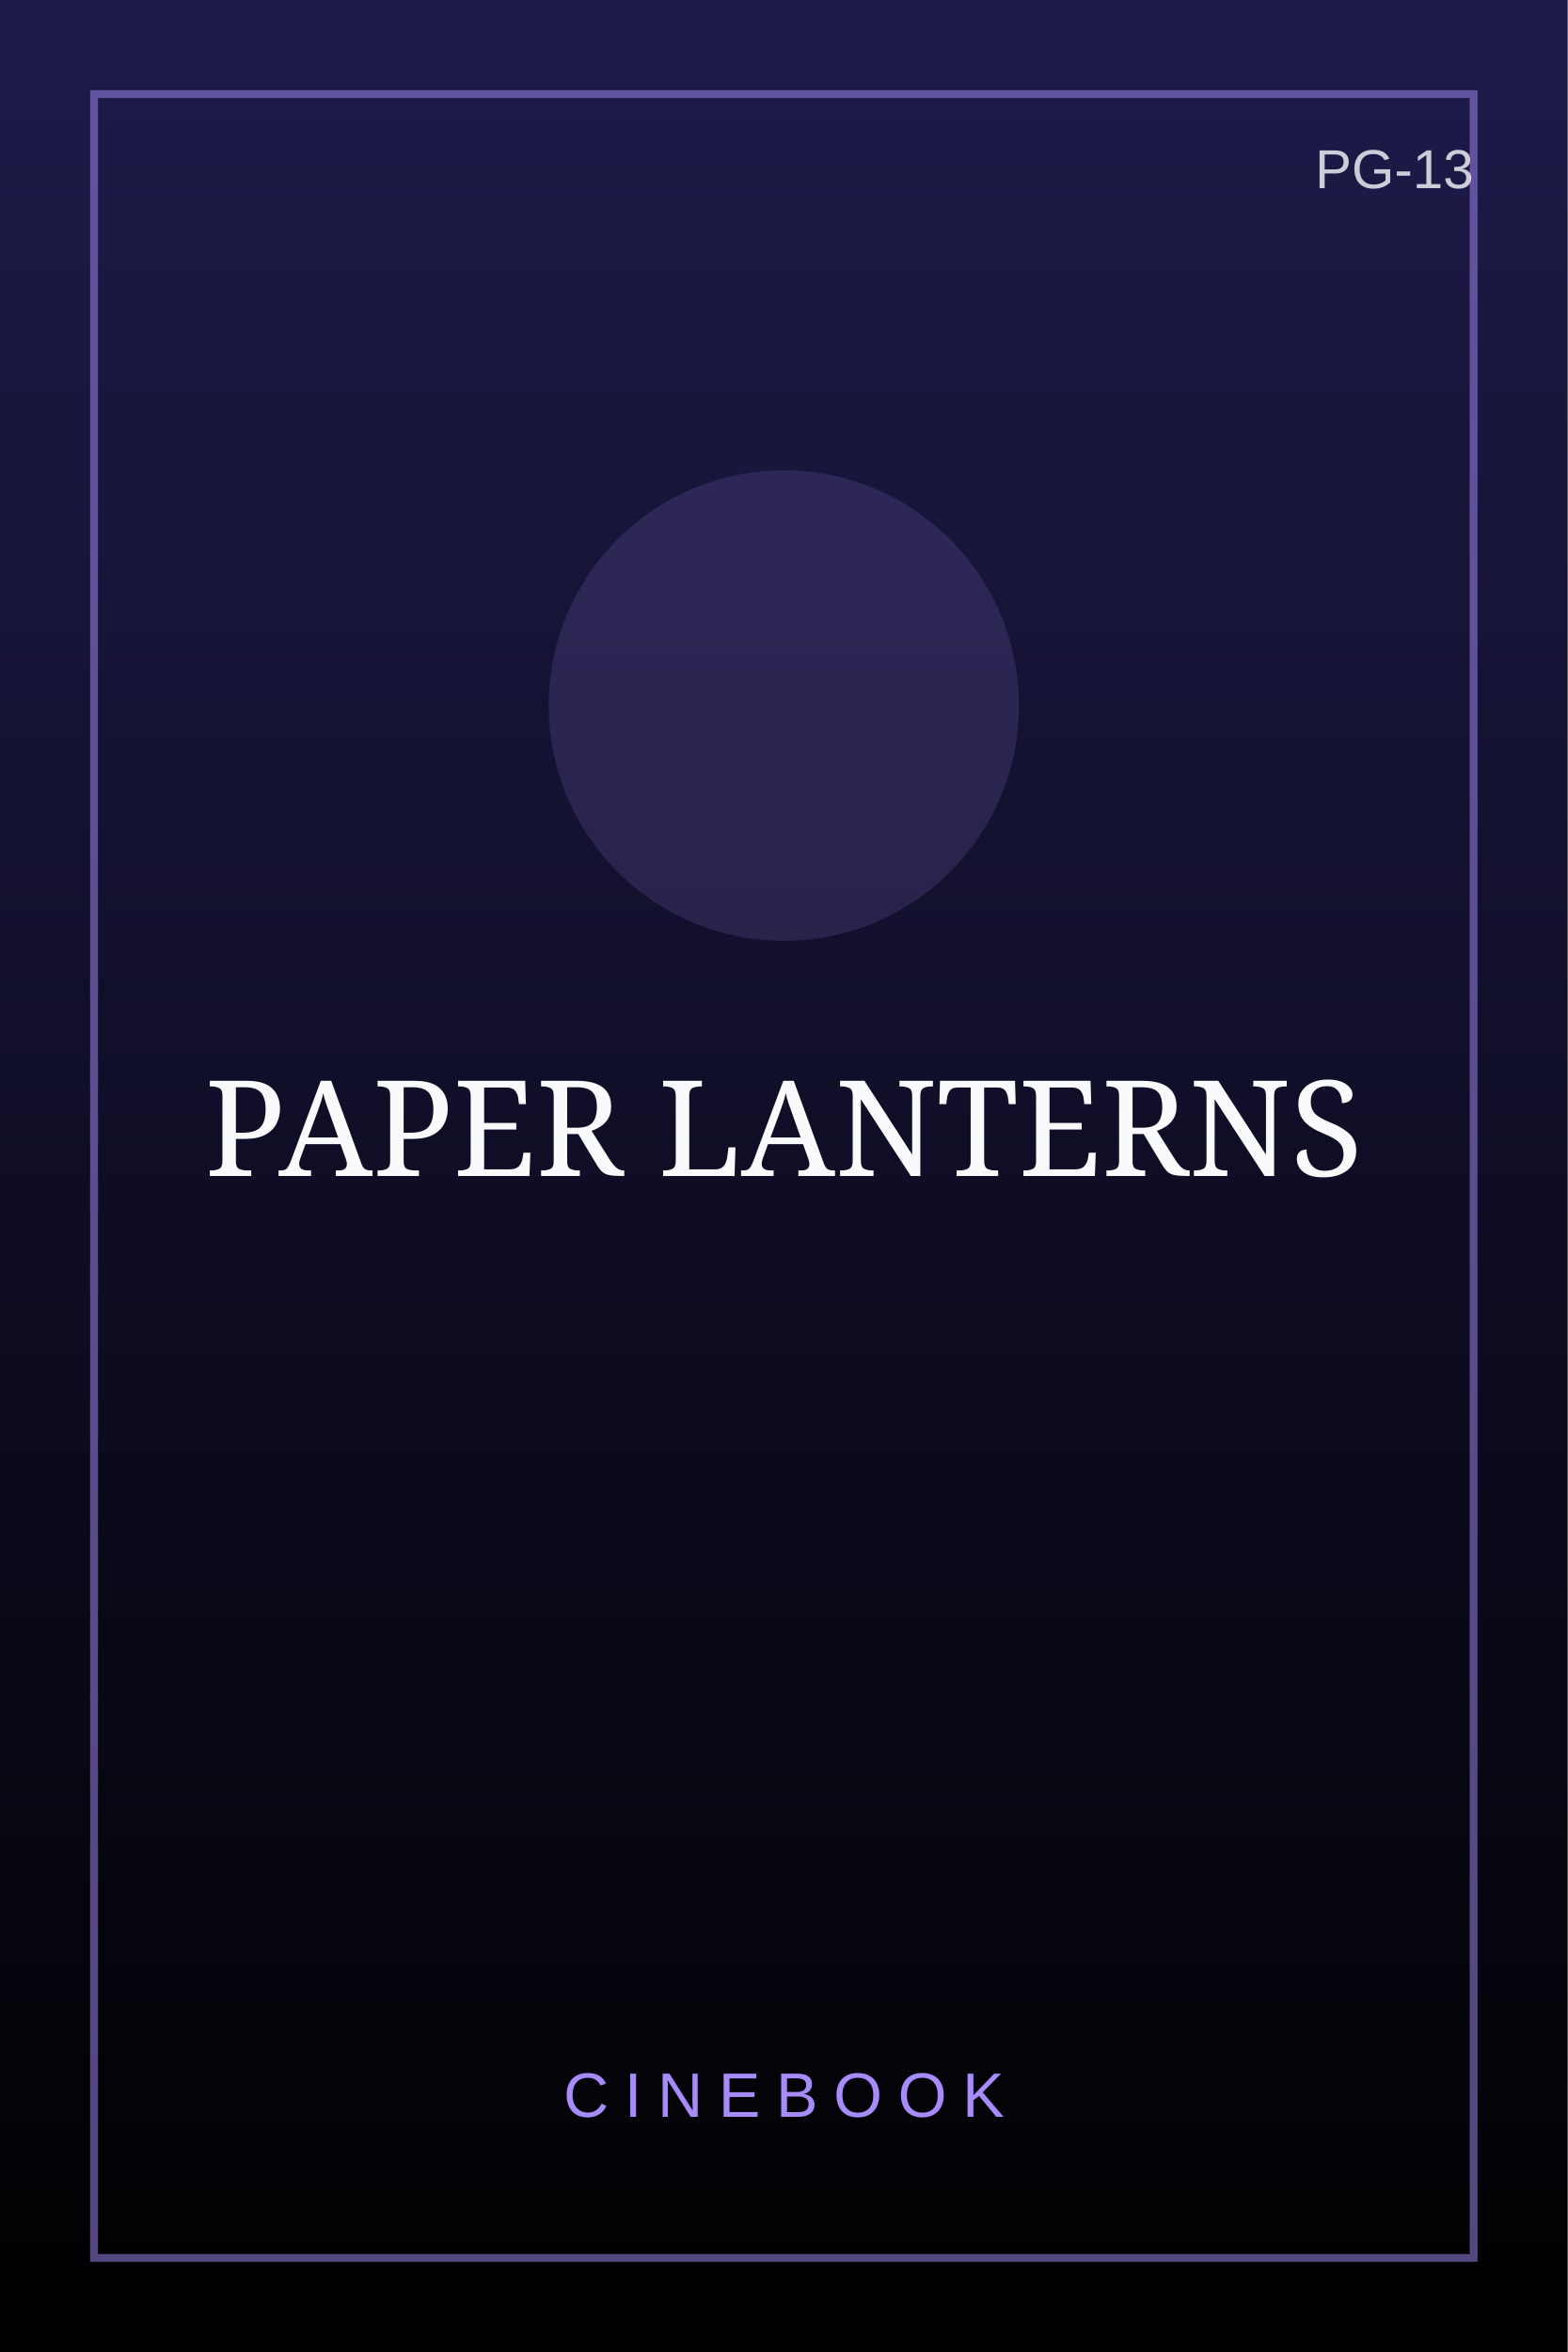
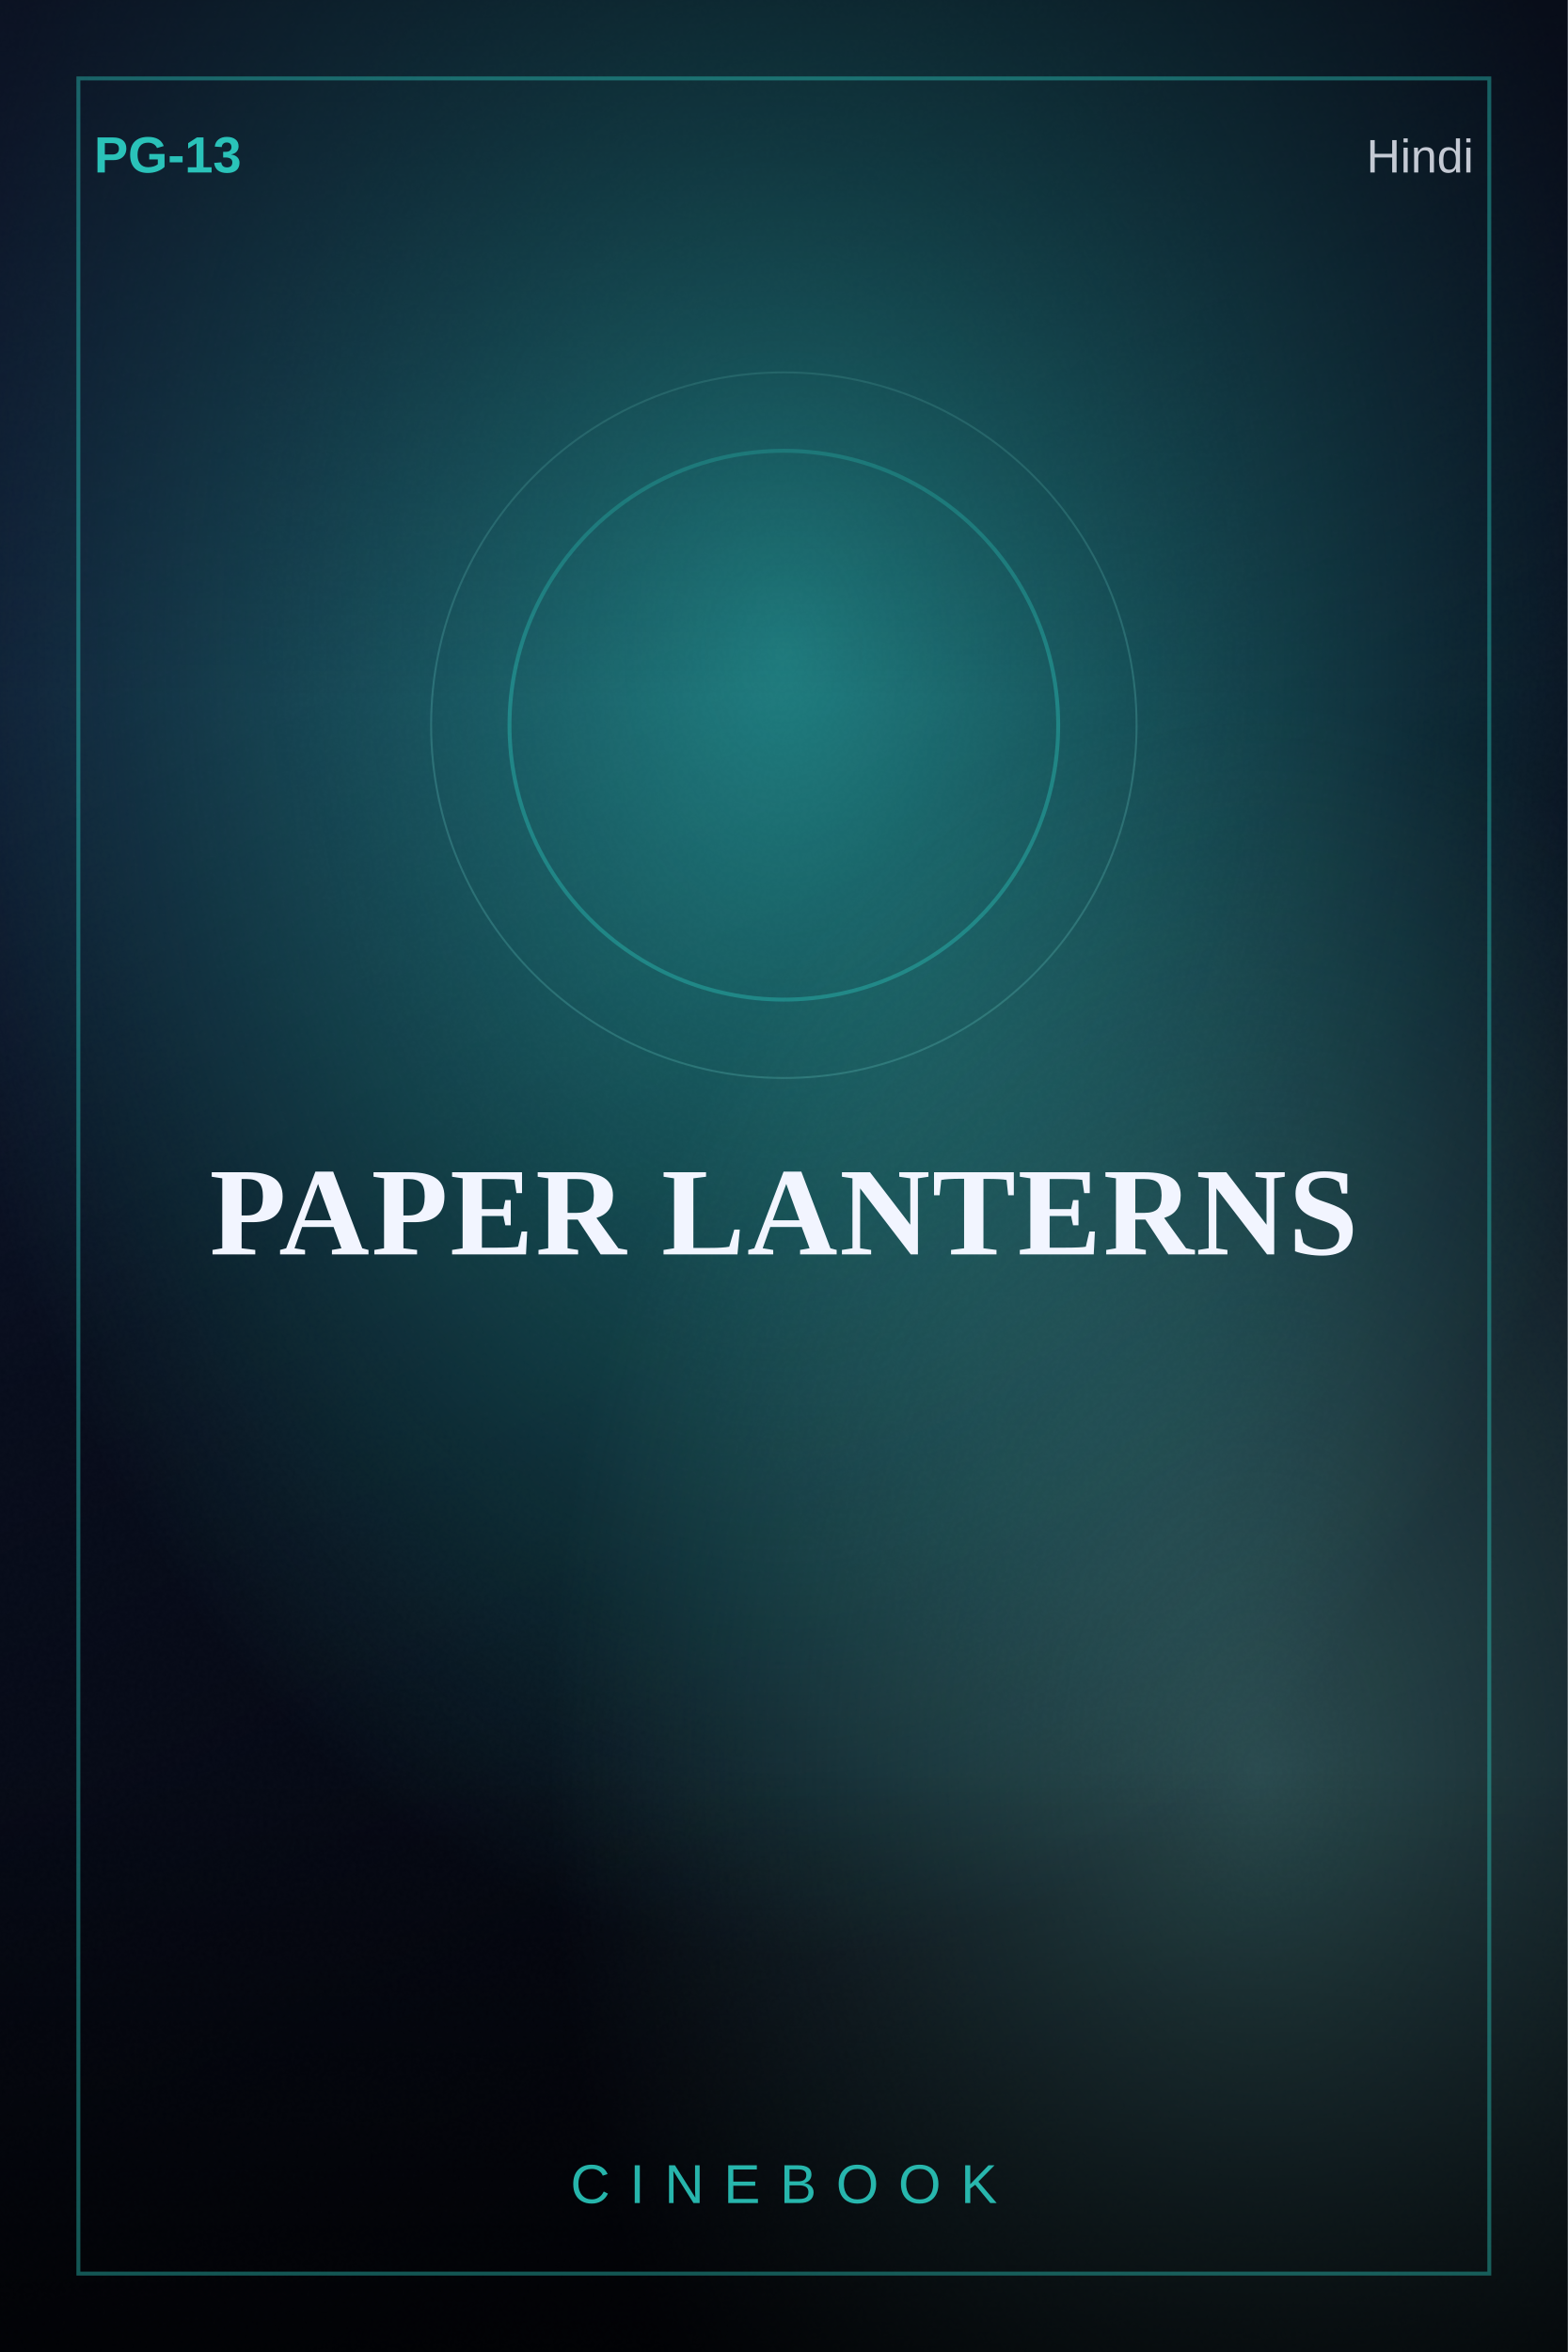
<svg xmlns="http://www.w3.org/2000/svg" width="400" height="600" viewBox="0 0 400 600">
  <defs>
-     <linearGradient id="g" x1="0" y1="0" x2="0" y2="1">
-       <stop offset="0" stop-color="#1e1b4b" />
-       <stop offset="1" stop-color="#000000" />
+     <filter id="grain">
+       <feTurbulence type="fractalNoise" baseFrequency="0.85" numOctaves="2" stitchTiles="stitch" result="noise" />
+       <feColorMatrix in="noise" type="matrix" values="0 0 0 0 1  0 0 0 0 1  0 0 0 0 1  0 0 0 0.035 0" />
+     </filter>
+     <linearGradient id="bg" x1="0" y1="0" x2="0.3" y2="1">
+       <stop offset="0" stop-color="#142344" />
+       <stop offset="0.55" stop-color="#060b1a" />
+       <stop offset="1" stop-color="#02040c" />
+     </linearGradient>
+     <radialGradient id="glow" cx="50%" cy="28%" r="55%">
+       <stop offset="0" stop-color="#2dd4c8" stop-opacity="0.55" />
+       <stop offset="1" stop-color="#2dd4c8" stop-opacity="0" />
+     </radialGradient>
+     <radialGradient id="glow2" cx="80%" cy="75%" r="45%">
+       <stop offset="0" stop-color="#7fe9e0" stop-opacity="0.3" />
+       <stop offset="1" stop-color="#7fe9e0" stop-opacity="0" />
+     </radialGradient>
+     <linearGradient id="vignette" x1="0" y1="0" x2="0" y2="1">
+       <stop offset="0" stop-color="#000000" stop-opacity="0.5" />
+       <stop offset="0.3" stop-color="#000000" stop-opacity="0" />
+       <stop offset="0.75" stop-color="#000000" stop-opacity="0" />
+       <stop offset="1" stop-color="#000000" stop-opacity="0.65" />
    </linearGradient>
  </defs>
-   <rect width="400" height="600" fill="url(#g)" />
-   <rect x="24" y="24" width="352" height="552" fill="none" stroke="#a78bfa" stroke-width="2" opacity="0.5" />
-   <circle cx="200" cy="180" r="60" fill="#a78bfa" opacity="0.15" />
-   <text x="200" y="300" text-anchor="middle" font-family="Georgia, serif" font-size="34" fill="#f8fafc">PAPER LANTERNS</text>
-   <text x="200" y="540" text-anchor="middle" font-family="Arial, sans-serif" font-size="16" letter-spacing="4" fill="#a78bfa">CINEBOOK</text>
-   <text x="376" y="48" text-anchor="end" font-family="Arial, sans-serif" font-size="14" fill="#f8fafc" opacity="0.8">PG-13</text>
+   <rect width="400" height="600" fill="url(#bg)" />
+   <rect width="400" height="600" fill="url(#glow)" />
+   <rect width="400" height="600" fill="url(#glow2)" />
+   <rect width="400" height="600" fill="#ffffff" filter="url(#grain)" opacity="0.5" />
+   <circle cx="200" cy="185" r="70" fill="none" stroke="#2dd4c8" stroke-width="1" opacity="0.35" />
+   <circle cx="200" cy="185" r="90" fill="none" stroke="#7fe9e0" stroke-width="0.5" opacity="0.2" />
+   <text x="200" y="320" text-anchor="middle" font-family="Georgia, 'Times New Roman', serif" font-size="32" font-weight="700" fill="#f2f5ff" letter-spacing="0.5">PAPER LANTERNS</text>
+   <rect width="400" height="600" fill="url(#vignette)" />
+   <rect x="20" y="20" width="360" height="560" fill="none" stroke="#2dd4c8" stroke-width="1" opacity="0.4" />
+   <text x="24" y="44" font-family="Arial, sans-serif" font-size="13" font-weight="700" fill="#2dd4c8" opacity="0.9">PG-13</text>
+   <text x="376" y="44" text-anchor="end" font-family="Arial, sans-serif" font-size="12" fill="#f2f5ff" opacity="0.8">Hindi</text>
+   <text x="200" y="562" text-anchor="middle" font-family="Arial, sans-serif" font-size="14" letter-spacing="5" fill="#2dd4c8" opacity="0.85">CINEBOOK</text>
</svg>
